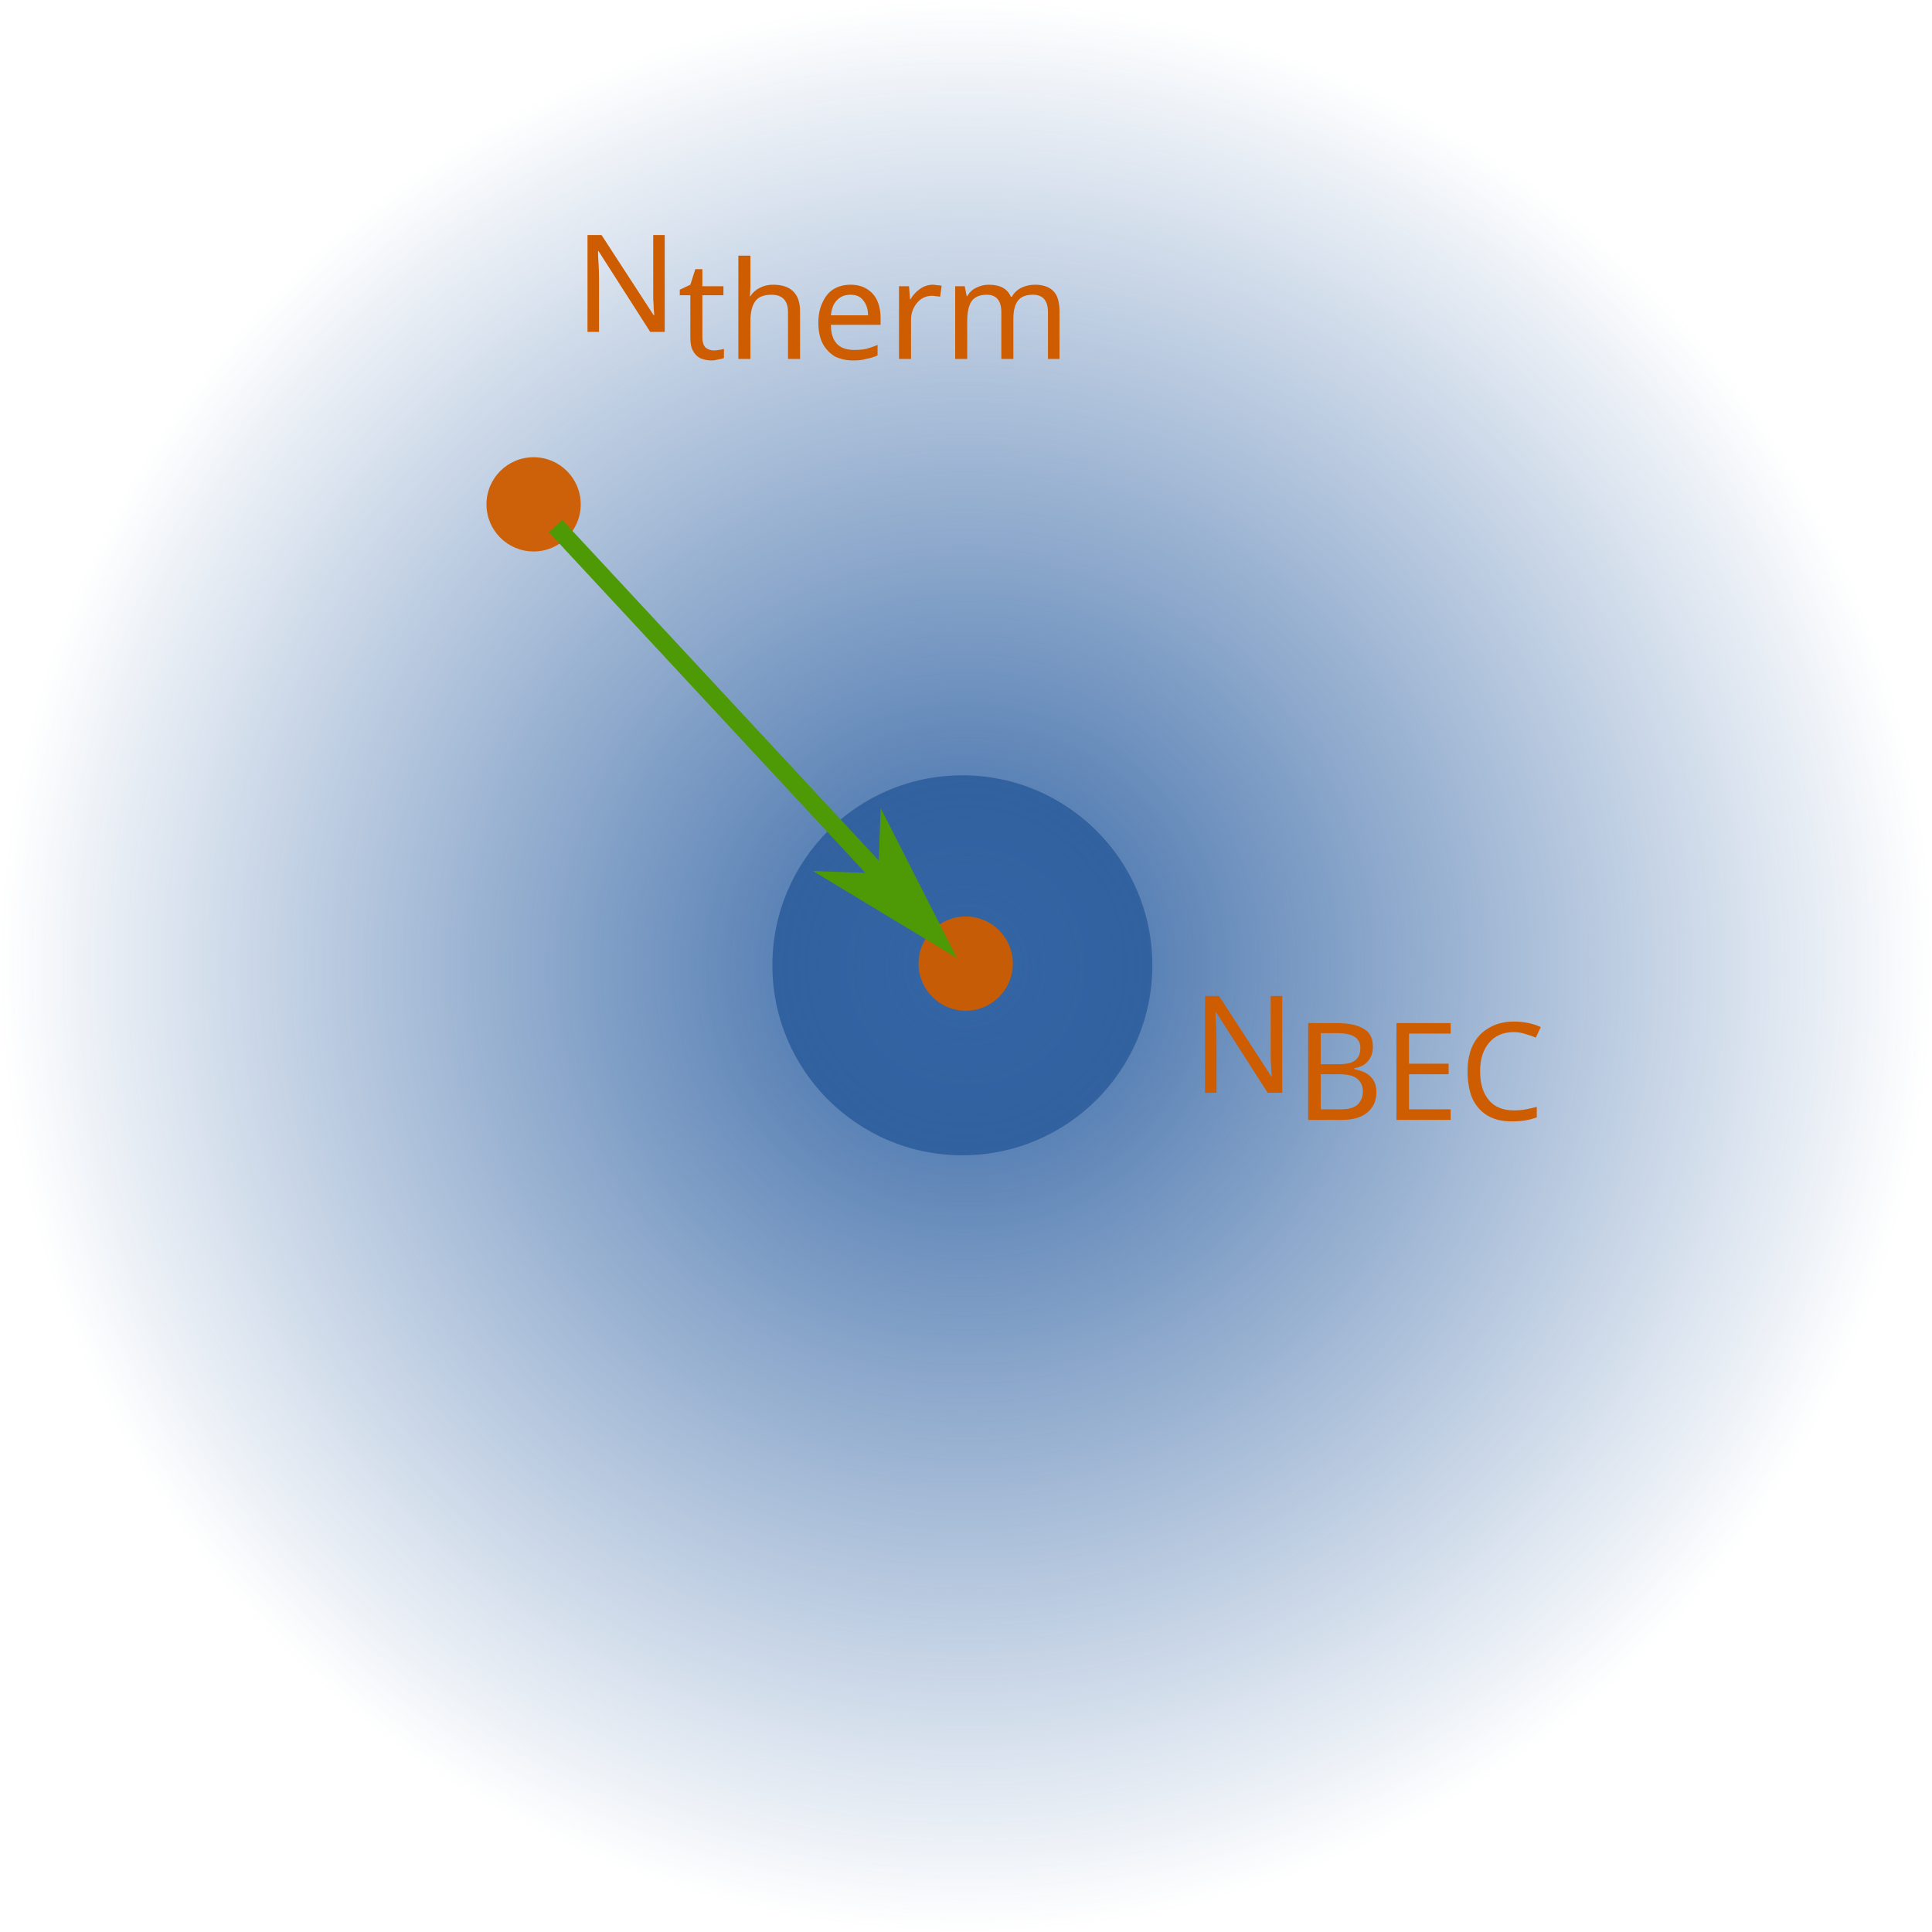
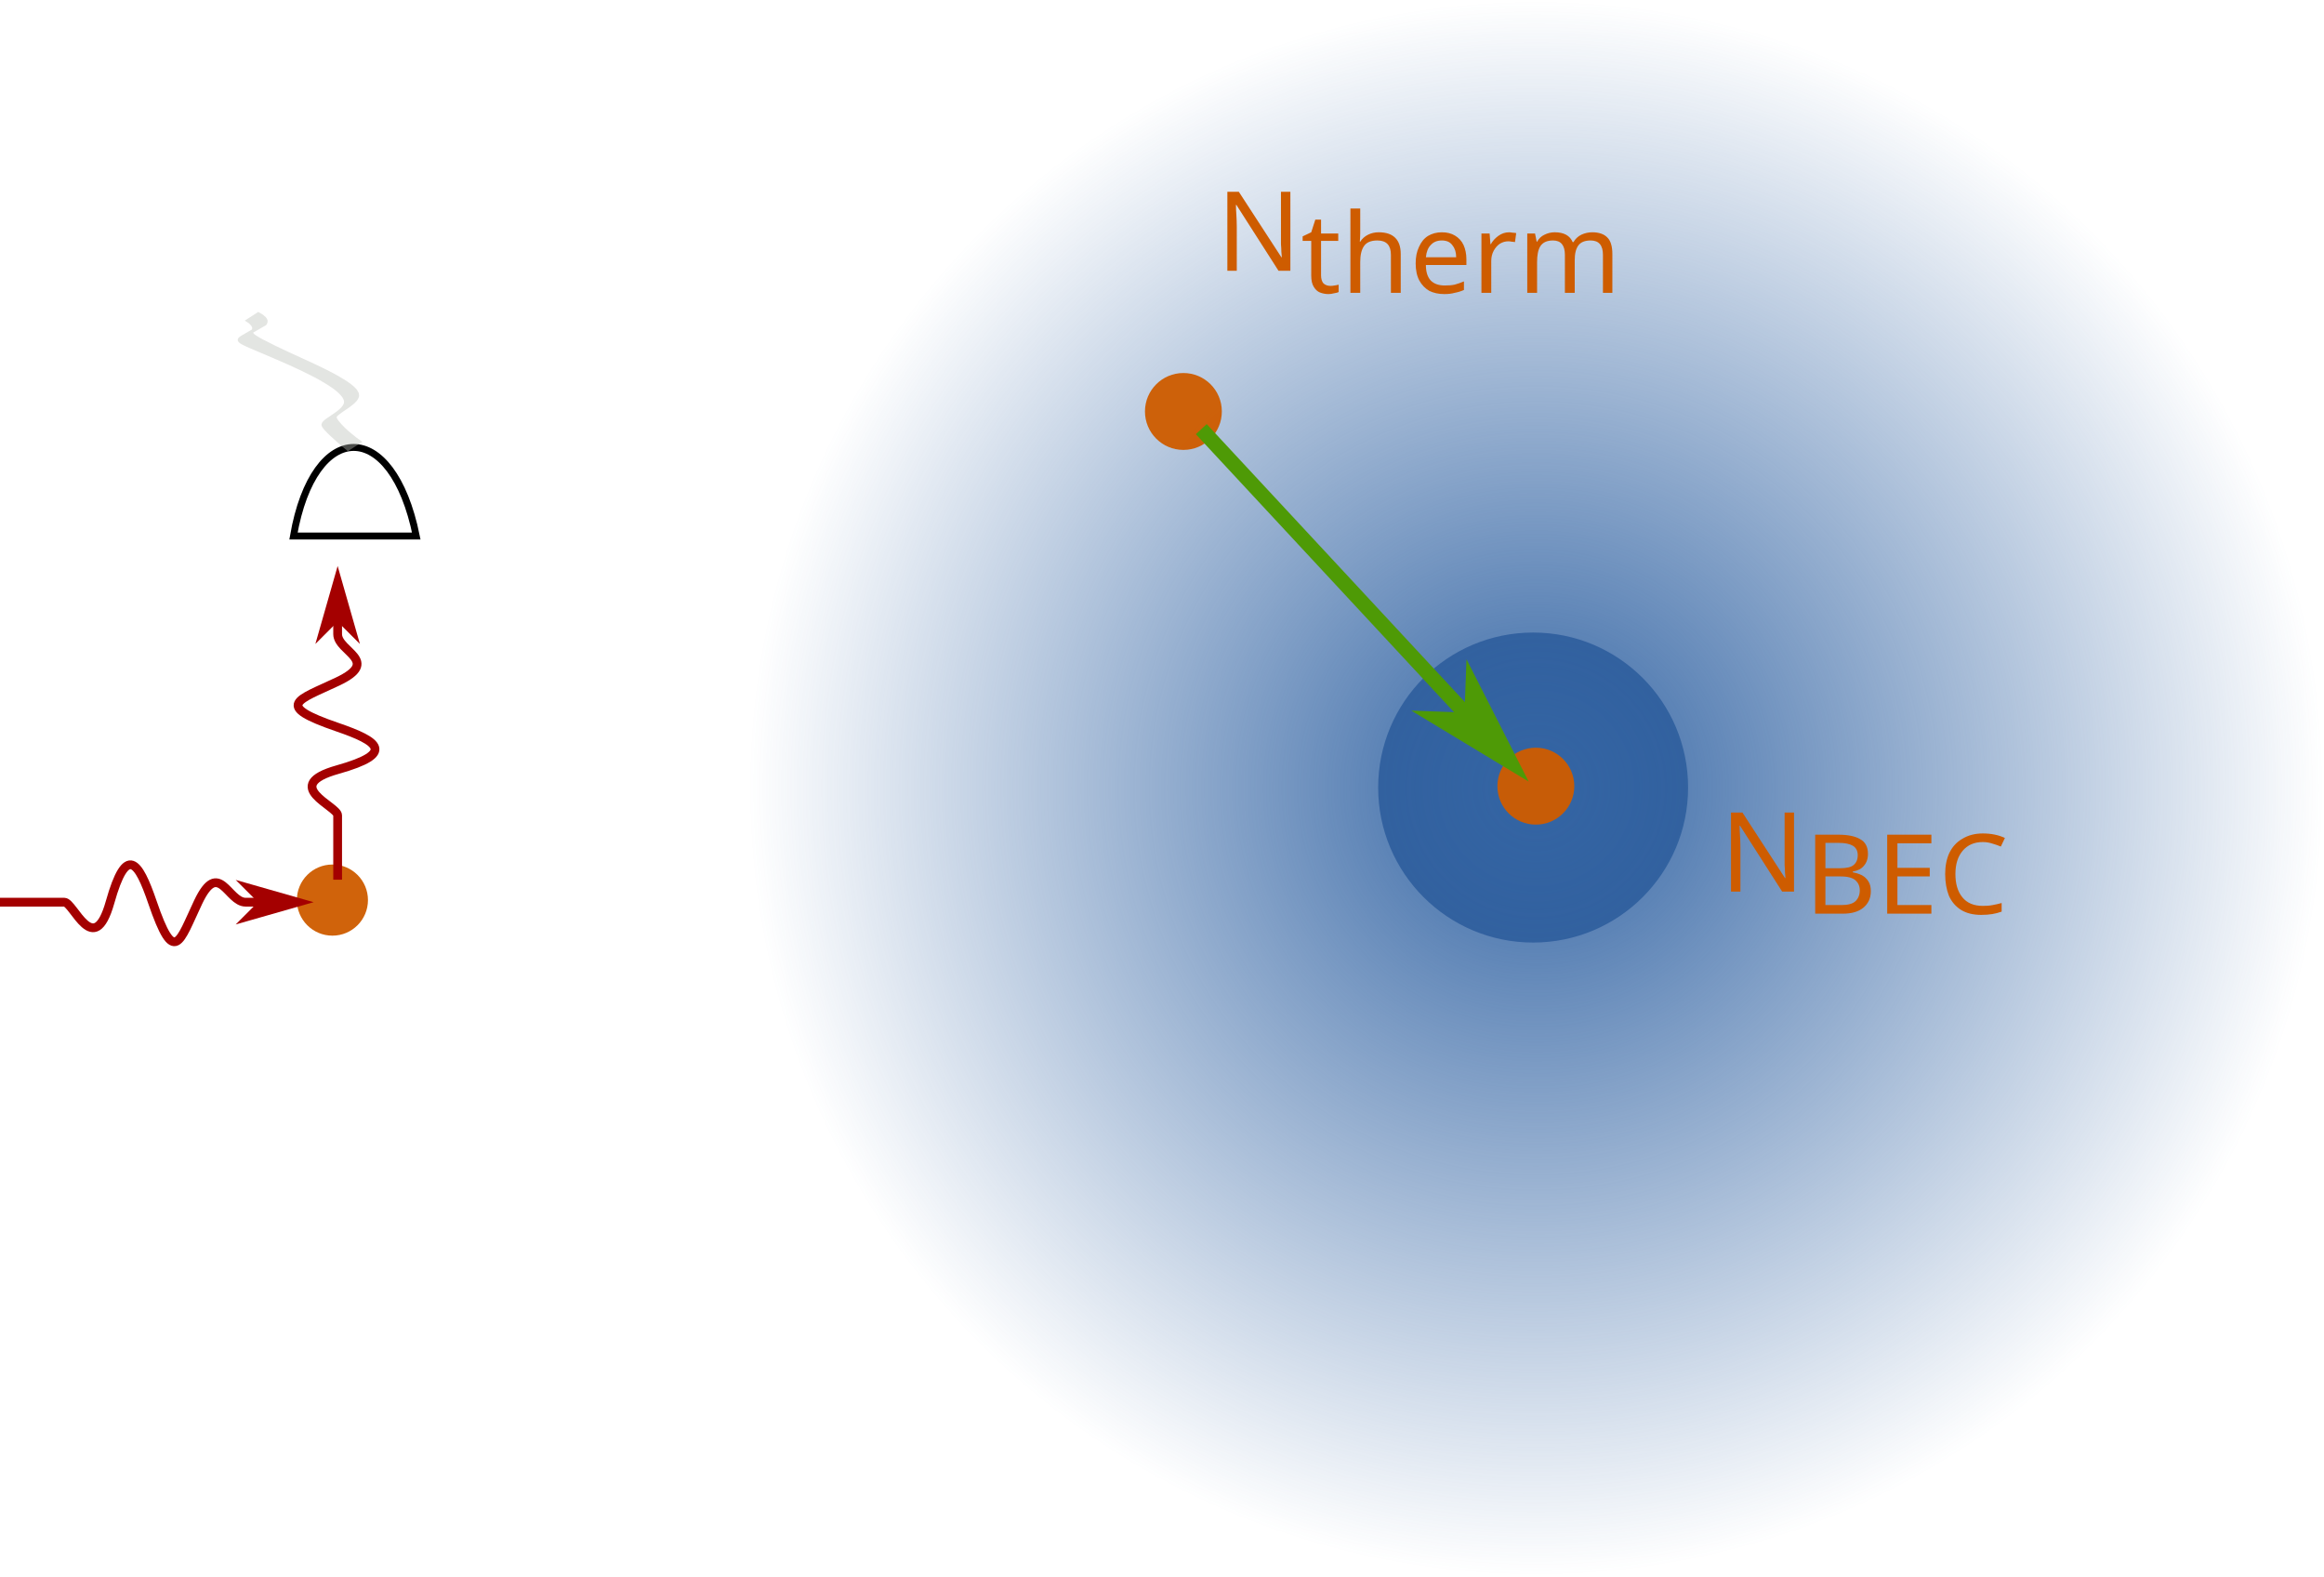
- <svg xmlns="http://www.w3.org/2000/svg" xmlns:xlink="http://www.w3.org/1999/xlink" width="60.182mm" height="60.182mm" viewBox="0 0 60.182 60.182" version="1.1" id="svg900">
+ <svg xmlns="http://www.w3.org/2000/svg" xmlns:xlink="http://www.w3.org/1999/xlink" width="88.755mm" height="60.182mm" viewBox="0 0 88.755 60.182" version="1.1" id="svg900">
  <defs id="defs894">
    <marker orient="auto" refY="0" refX="0" id="marker5510" style="overflow:visible">
      <path id="path5508" d="M 0,0 5,-5 -12.5,0 5,5 Z" style="fill:#4e9a06;fill-opacity:1;fill-rule:evenodd;stroke:#4e9a06;stroke-width:1pt;stroke-opacity:1" transform="matrix(-0.4,0,0,-0.4,-4,0)" />
    </marker>
    <marker style="overflow:visible" id="marker2965" refX="0" refY="0" orient="auto">
      <path transform="matrix(0.4,0,0,0.4,4,0)" style="fill:#000000;fill-opacity:1;fill-rule:evenodd;stroke:#000000;stroke-width:1pt;stroke-opacity:1" d="M 0,0 5,-5 -12.5,0 5,5 Z" id="path2963" />
    </marker>
    <marker orient="auto" refY="0" refX="0" id="marker1968" style="overflow:visible">
      <path id="path1966" d="M 0,0 5,-5 -12.5,0 5,5 Z" style="fill:#a40000;fill-opacity:1;fill-rule:evenodd;stroke:#a40000;stroke-width:1pt;stroke-opacity:1" transform="matrix(-0.4,0,0,-0.4,-4,0)" />
    </marker>
    <marker orient="auto" refY="0" refX="0" id="marker6313" style="overflow:visible">
      <path id="path6311" d="M 0,0 5,-5 -12.5,0 5,5 Z" style="fill:#000000;fill-opacity:1;fill-rule:evenodd;stroke:#000000;stroke-width:1pt;stroke-opacity:1" transform="matrix(-0.4,0,0,-0.4,-4,0)" />
    </marker>
    <marker style="overflow:visible" id="marker6003" refX="0" refY="0" orient="auto">
      <path transform="matrix(-0.4,0,0,-0.4,-4,0)" style="fill:#a40000;fill-opacity:1;fill-rule:evenodd;stroke:#a40000;stroke-width:1pt;stroke-opacity:1" d="M 0,0 5,-5 -12.5,0 5,5 Z" id="path6001" />
    </marker>
    <linearGradient id="linearGradient1477">
      <stop style="stop-color:#3465a4;stop-opacity:1;" offset="0" id="stop1473" />
      <stop style="stop-color:#3465a4;stop-opacity:0;" offset="1" id="stop1475" />
    </linearGradient>
    <radialGradient xlink:href="#linearGradient1477" id="radialGradient6769" gradientUnits="userSpaceOnUse" gradientTransform="matrix(2.910002,0,0,2.910002,71.72093,-58.44624)" cx="29.09" cy="34.17" fx="29.09" fy="34.17" r="10.34" />
    <marker style="overflow:visible" id="marker2965-6" refX="0" refY="0" orient="auto">
      <path transform="matrix(0.4,0,0,0.4,4,0)" style="fill:#75507b;fill-opacity:1;fill-rule:evenodd;stroke:#75507b;stroke-width:1pt;stroke-opacity:1" d="M 0,0 5,-5 -12.5,0 5,5 Z" id="path2963-7" />
    </marker>
    <marker style="overflow:visible" id="marker2965-6-6" refX="0" refY="0" orient="auto">
      <path transform="matrix(0.4,0,0,0.4,4,0)" style="fill:#75507b;fill-opacity:1;fill-rule:evenodd;stroke:#75507b;stroke-width:1pt;stroke-opacity:1" d="M 0,0 5,-5 -12.5,0 5,5 Z" id="path2963-7-2" />
    </marker>
+     <marker orient="auto" refY="0" refX="0" id="marker1968-3" style="overflow:visible">
+       <path id="path1966-6" d="M 0,0 5,-5 -12.5,0 5,5 Z" style="fill:#a40000;fill-opacity:1;fill-rule:evenodd;stroke:#a40000;stroke-width:1pt;stroke-opacity:1" transform="matrix(-0.4,0,0,-0.4,-4,0)" />
+     </marker>
+     <marker style="overflow:visible" id="marker7345" refX="0" refY="0" orient="auto">
+       <path transform="matrix(-0.4,0,0,-0.4,-4,0)" style="fill:#a40000;fill-opacity:1;fill-rule:evenodd;stroke:#a40000;stroke-width:1pt;stroke-opacity:1" d="M 0,0 5,-5 -12.5,0 5,5 Z" id="path7343" />
+     </marker>
  </defs>
-   <g id="layer1" transform="translate(-126.2813,-10.89672)">
+   <g id="layer1" transform="translate(-97.70824,-10.89672)">
    <circle style="opacity:1;fill:#204a87;fill-opacity:0.955;fill-rule:nonzero;stroke:none;stroke-width:0.465;stroke-linecap:butt;stroke-linejoin:miter;stroke-miterlimit:4;stroke-dasharray:none;stroke-dashoffset:0;stroke-opacity:1;paint-order:normal" id="path6771" cx="156.259" cy="40.966" r="5.918" />
    <circle r="30.091" cy="40.988" cx="156.372" id="circle6755" style="opacity:1;fill:url(#radialGradient6769);fill-opacity:1;fill-rule:nonzero;stroke:none;stroke-width:0.77;stroke-linecap:butt;stroke-linejoin:miter;stroke-miterlimit:4;stroke-dasharray:none;stroke-dashoffset:0;stroke-opacity:1;paint-order:normal" />
    <circle style="opacity:1;fill:#ce5c00;fill-opacity:0.955;fill-rule:nonzero;stroke:none;stroke-width:0.465;stroke-linecap:butt;stroke-linejoin:miter;stroke-miterlimit:4;stroke-dasharray:none;stroke-dashoffset:0;stroke-opacity:1;paint-order:normal" id="circle5500" cx="156.363" cy="40.913" r="1.468" />
    <circle r="1.468" cy="26.607" cx="142.903" id="circle3401" style="opacity:1;fill:#ce5c00;fill-opacity:0.955;fill-rule:nonzero;stroke:none;stroke-width:0.465;stroke-linecap:butt;stroke-linejoin:miter;stroke-miterlimit:4;stroke-dasharray:none;stroke-dashoffset:0;stroke-opacity:1;paint-order:normal" />
    <path style="fill:none;fill-rule:evenodd;stroke:#4e9a06;stroke-width:0.567;stroke-linecap:butt;stroke-linejoin:miter;stroke-miterlimit:4;stroke-dasharray:none;stroke-opacity:1;marker-end:url(#marker5510)" d="m 143.585,27.282 11.744,12.639" id="path3403" />
    <text xml:space="preserve" style="font-style:normal;font-variant:normal;font-weight:normal;font-stretch:normal;font-size:2.822px;line-height:125%;font-family:'CMU Sans Serif';-inkscape-font-specification:'CMU Sans Serif';letter-spacing:0px;word-spacing:0px;fill:#ce5c00;fill-opacity:1;stroke:none;stroke-width:0.265px;stroke-linecap:butt;stroke-linejoin:miter;stroke-opacity:1" x="144.175" y="21.233" id="text3497">
      <tspan id="tspan3495" x="144.175" y="21.233" style="font-size:4.233px;fill:#ce5c00;stroke-width:0.265px">N<tspan style="font-size:4.233px;baseline-shift:sub;fill:#ce5c00" id="tspan3499">therm</tspan>
      </tspan>
    </text>
    <text xml:space="preserve" style="font-style:normal;font-variant:normal;font-weight:normal;font-stretch:normal;font-size:2.822px;line-height:125%;font-family:'CMU Sans Serif';-inkscape-font-specification:'CMU Sans Serif';letter-spacing:0px;word-spacing:0px;fill:#ce5c00;fill-opacity:1;stroke:none;stroke-width:0.265px;stroke-linecap:butt;stroke-linejoin:miter;stroke-opacity:1" x="163.409" y="44.937" id="text3503">
      <tspan id="tspan3501" x="163.409" y="44.937" style="font-size:4.233px;fill:#ce5c00;stroke-width:0.265px">N<tspan style="font-size:4.233px;baseline-shift:sub;fill:#ce5c00" id="tspan3505">BEC</tspan>
      </tspan>
    </text>
+     <circle style="opacity:1;fill:#ce5c00;fill-opacity:0.955;fill-rule:nonzero;stroke:none;stroke-width:0.43;stroke-linecap:butt;stroke-linejoin:miter;stroke-miterlimit:4;stroke-dasharray:none;stroke-dashoffset:0;stroke-opacity:1;paint-order:normal" id="path6179-3" cx="110.403" cy="45.263" r="1.358" />
+     <path style="fill:none;fill-rule:evenodd;stroke:#a40000;stroke-width:0.335;stroke-linecap:butt;stroke-linejoin:miter;stroke-miterlimit:4;stroke-dasharray:none;stroke-opacity:1;marker-end:url(#marker7345)" d="m 97.708,45.343 h 2.458 c 0.355,0 1.127,2.2 1.746,0 0.626,-2.223 1.084,-1.556 1.617,0 0.843,2.459 1.026,1.521 1.746,0 0.793,-1.673 1.133,0 1.811,0 h 1.94" id="path1485" />
+     <path id="path1964" d="m 110.603,44.485 1e-5,-2.458 c 0,-0.355 -2.2,-1.127 -1e-5,-1.746 2.223,-0.626 1.556,-1.084 0,-1.617 -2.459,-0.843 -1.521,-1.026 0,-1.746 1.673,-0.793 1e-5,-1.133 0,-1.811 l 1e-5,-1.94" style="fill:none;fill-rule:evenodd;stroke:#a40000;stroke-width:0.335;stroke-linecap:butt;stroke-linejoin:miter;stroke-miterlimit:4;stroke-dasharray:none;stroke-opacity:1;marker-end:url(#marker1968-3)" />
+     <path style="fill:none;fill-rule:evenodd;stroke:#000000;stroke-width:0.265px;stroke-linecap:butt;stroke-linejoin:miter;stroke-opacity:1" d="m 108.916,31.363 h 4.69 c -0.916,-4.525 -3.905,-4.495 -4.69,0 z" id="path1000" />
+     <path style="opacity:0.4;fill:#babdb6;fill-opacity:0.998;fill-rule:nonzero;stroke:none;stroke-width:0.567;stroke-linecap:round;stroke-linejoin:miter;stroke-miterlimit:4;stroke-dasharray:none;stroke-dashoffset:0;stroke-opacity:1;paint-order:normal" id="path1002" d="m 110.994,28.124 c -0.133,-0.111 -0.267,-0.221 -0.397,-0.336 -0.175,-0.155 -0.348,-0.312 -0.506,-0.484 -0.047,-0.059 -0.12,-0.133 -0.102,-0.218 0.004,-0.019 0.014,-0.036 0.022,-0.054 0.014,-0.018 0.026,-0.037 0.042,-0.053 0.068,-0.07 0.155,-0.123 0.235,-0.178 0.218,-0.15 -0.025,0.018 0.206,-0.141 0.113,-0.085 0.239,-0.17 0.313,-0.295 0.015,-0.025 0.03,-0.051 0.036,-0.079 0.007,-0.03 9.8e-4,-0.062 0.001,-0.093 -0.02,-0.042 -0.033,-0.088 -0.06,-0.126 -0.166,-0.232 -0.475,-0.425 -0.712,-0.567 -0.312,-0.187 -0.468,-0.256 -0.797,-0.421 -0.669,-0.326 -1.362,-0.6 -2.045,-0.898 -0.09,-0.041 -0.173,-0.077 -0.26,-0.122 -0.072,-0.037 -0.128,-0.069 -0.172,-0.137 -0.003,-0.011 -0.009,-0.022 -0.01,-0.034 -0.007,-0.093 0.091,-0.145 0.157,-0.187 0.897,-0.507 0.377,-0.242 0.684,-0.378 0.038,-0.017 0.075,-0.034 0.112,-0.053 0.015,-0.008 0.06,-0.034 0.045,-0.025 -0.176,0.101 -0.351,0.201 -0.527,0.302 0.048,-0.029 0.096,-0.087 0.077,-0.149 -0.007,-0.022 -0.021,-0.042 -0.031,-0.063 -0.133,-0.138 -0.053,-0.068 -0.248,-0.197 0,0 0.513,-0.331 0.513,-0.331 v 0 c 0.225,0.132 0.129,0.06 0.295,0.206 0.017,0.026 0.036,0.051 0.049,0.079 0.034,0.074 0.007,0.159 -0.042,0.218 -0.2,0.115 -0.399,0.232 -0.599,0.346 -0.049,0.028 -0.104,0.048 -0.155,0.072 -0.021,0.01 -0.083,0.041 -0.063,0.03 0.165,-0.099 0.331,-0.193 0.497,-0.29 -0.046,0.026 -0.091,0.05 -0.134,0.081 -0.009,0.006 -0.018,0.013 -0.028,0.019 -0.006,0.004 -0.014,0.006 -0.018,0.011 -0.003,0.003 -0.002,0.009 -0.003,0.013 0.026,0.054 0.082,0.089 0.13,0.121 0.085,0.055 0.141,0.084 0.233,0.136 0.647,0.342 1.318,0.632 1.982,0.94 0.394,0.19 0.792,0.377 1.162,0.612 0.145,0.092 0.331,0.22 0.447,0.356 0.036,0.042 0.057,0.096 0.086,0.143 0.005,0.039 0.017,0.077 0.014,0.116 -0.003,0.032 -0.017,0.063 -0.031,0.092 -0.065,0.138 -0.198,0.229 -0.313,0.32 -0.158,0.111 -0.322,0.215 -0.471,0.338 -0.009,0.01 -0.038,0.036 -0.041,0.055 -0.007,0.047 0.055,0.114 0.076,0.149 0.144,0.18 0.311,0.338 0.49,0.483 0.134,0.112 0.271,0.22 0.416,0.316 0,0 -0.559,0.356 -0.559,0.356 z" />
  </g>
</svg>
